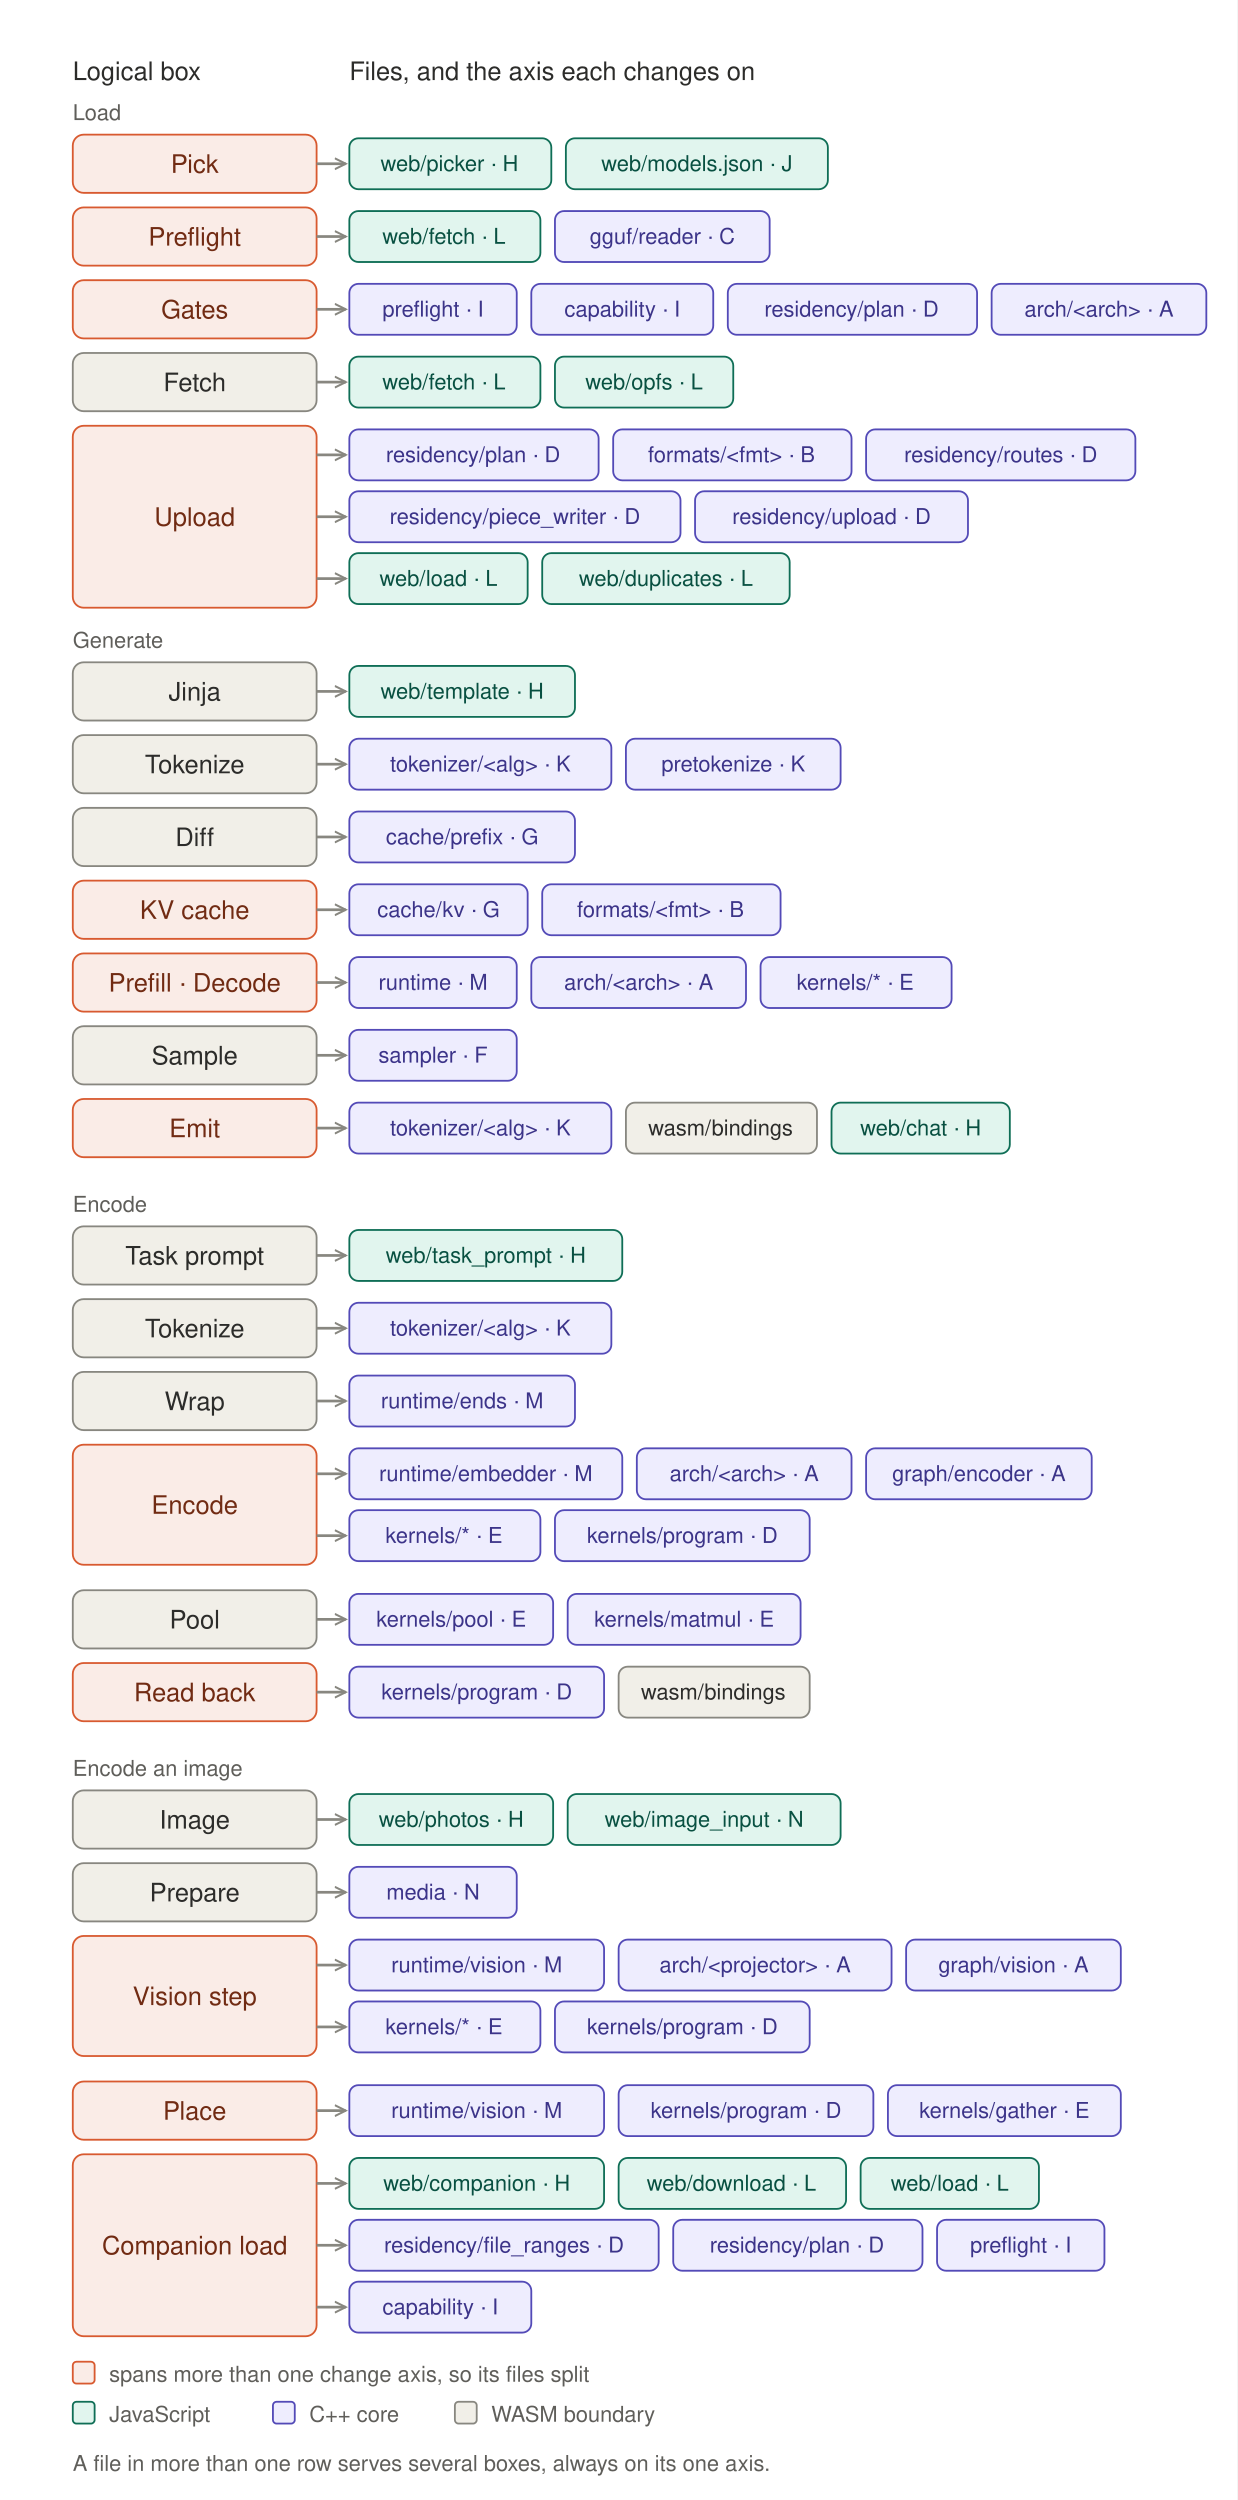
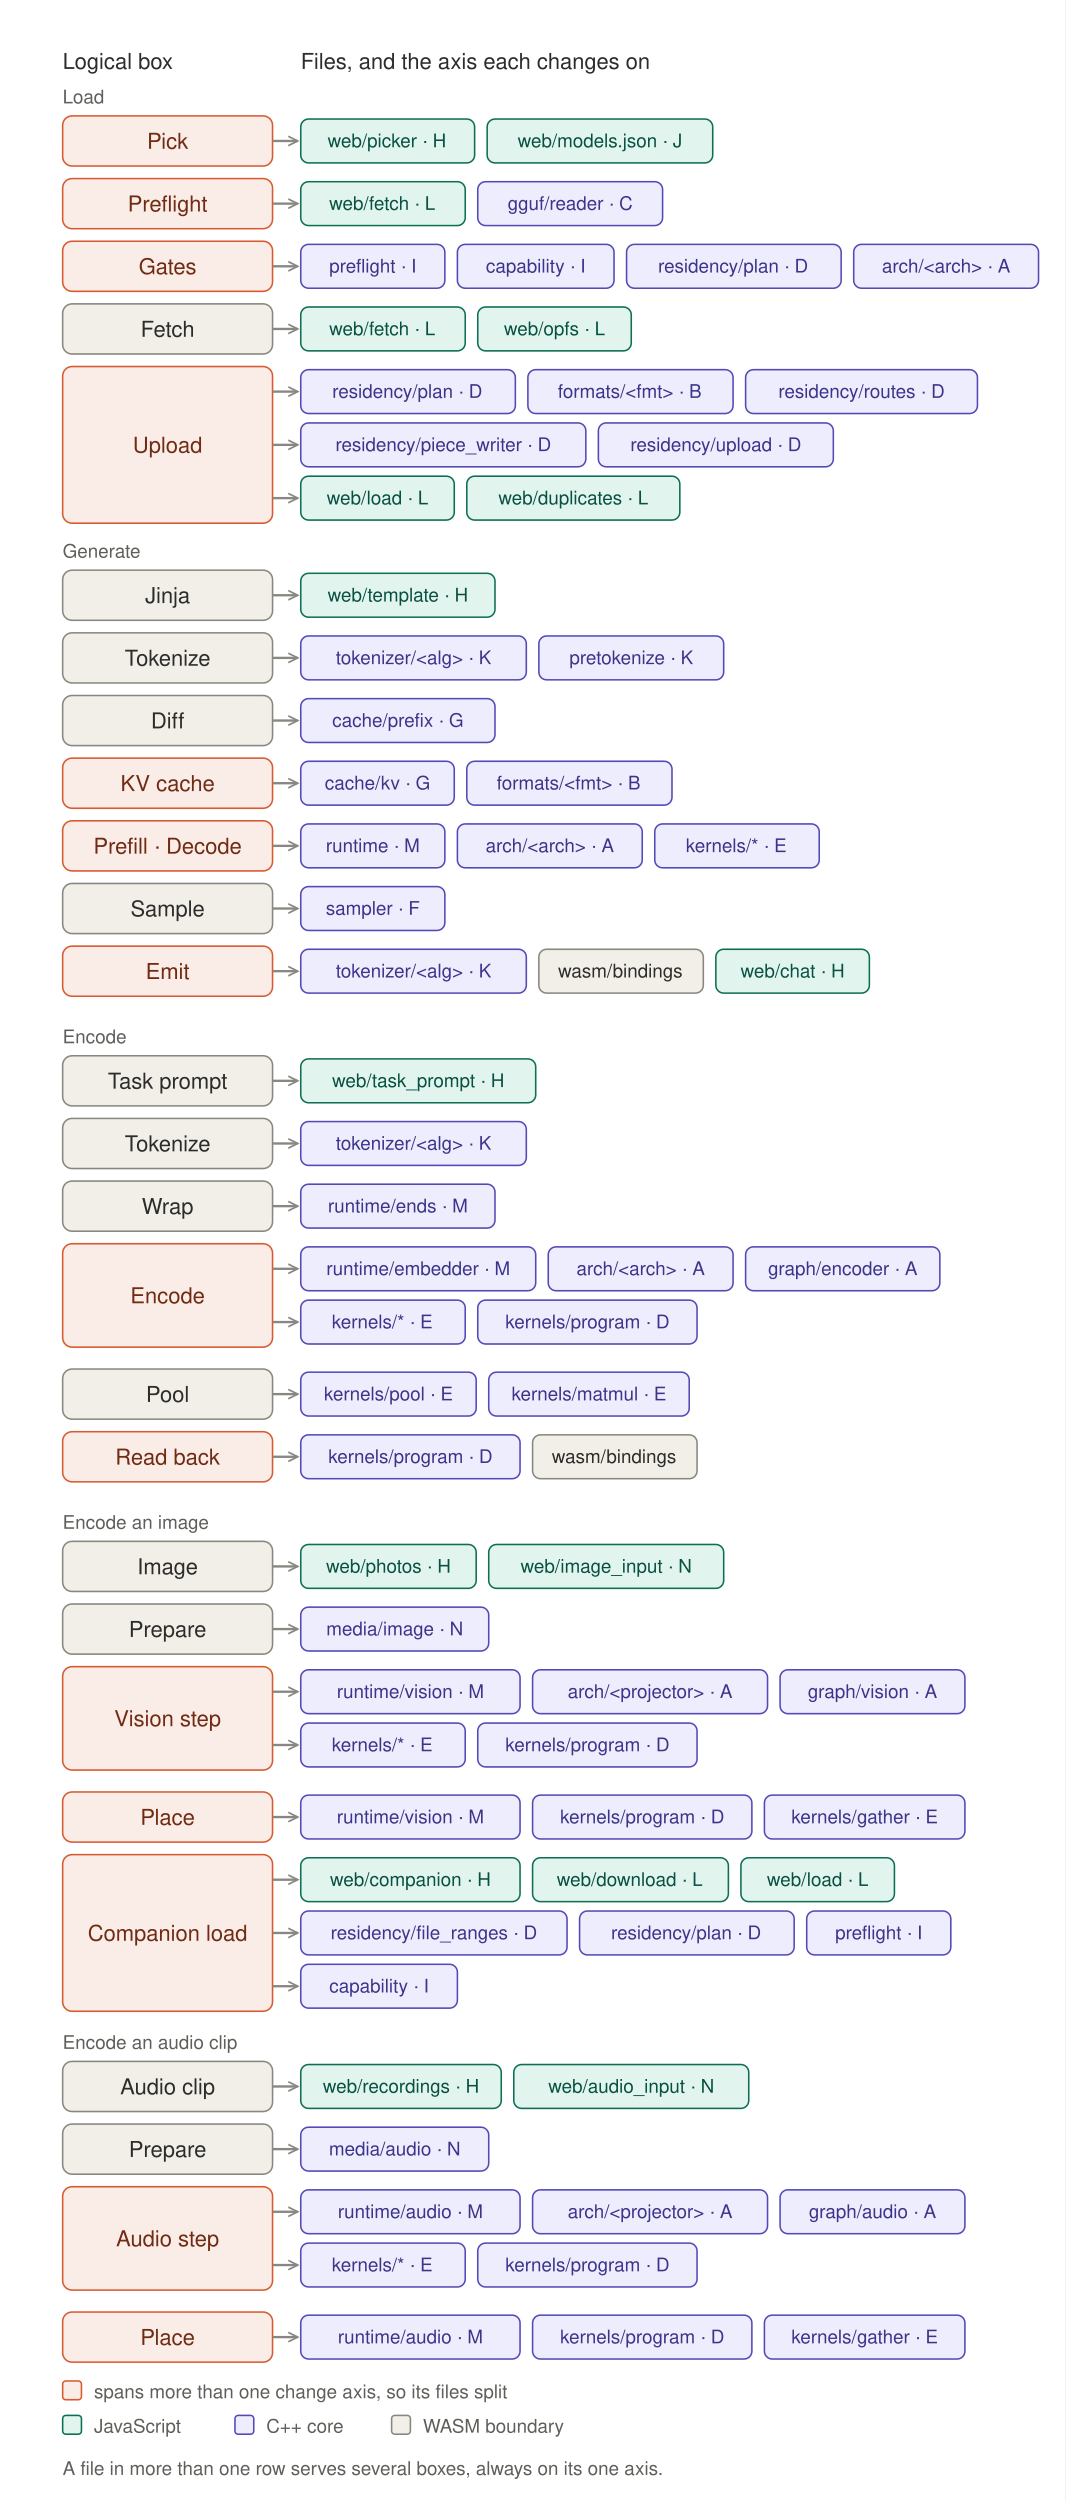
- <svg xmlns="http://www.w3.org/2000/svg" width="680" height="1374" viewBox="0 0 680 1374" role="img">
+ <svg xmlns="http://www.w3.org/2000/svg" width="680" height="1596" viewBox="0 0 680 1596" role="img">
  <style>
  .bg { fill: #FFFFFF; }
  .th { font: 500 14px -apple-system, BlinkMacSystemFont, "Segoe UI", Helvetica, Arial, sans-serif; fill: #2C2C2A; }
  .ts { font: 400 12px -apple-system, BlinkMacSystemFont, "Segoe UI", Helvetica, Arial, sans-serif; fill: #5F5E5A; }
  rect { stroke-width: 1; }
  .coral rect  { fill: #FAECE7; stroke: #D85A30; } .coral text  { fill: #712B13; }
  .gray rect   { fill: #F1EFE8; stroke: #888780; } .gray text   { fill: #2C2C2A; }
  .teal rect   { fill: #E1F5EE; stroke: #0F6E56; } .teal text   { fill: #085041; }
  .purple rect { fill: #EEEDFE; stroke: #534AB7; } .purple text { fill: #3C3489; }
  .arr { stroke: #888780; stroke-width: 1.5; fill: none; }
</style>
  <defs>
    <marker id="a" viewBox="0 0 10 10" refX="8" refY="5" markerWidth="5" markerHeight="5" orient="auto-start-reverse">
      <path d="M 0 1 L 8 5 L 0 9" fill="none" stroke="#888780" stroke-width="1.5" />
    </marker>
  </defs>
-   <rect class="bg" x="0" y="0" width="680" height="1374" />
+   <rect class="bg" x="0" y="0" width="680" height="1596" />
  <text class="th" x="40" y="44">Logical box</text>
  <text class="th" x="192" y="44">Files, and the axis each changes on</text>
  <text class="ts" x="40" y="66">Load</text>
  <g class="coral">
    <rect x="40" y="74" width="134" height="32" rx="6" />
    <text class="th" x="107" y="95" text-anchor="middle">Pick</text>
  </g>
  <line class="arr" x1="174" y1="90" x2="190" y2="90" marker-end="url(#a)" />
  <g class="teal">
    <rect x="192" y="76" width="111" height="28" rx="5" />
    <text class="ts" x="247" y="94" text-anchor="middle">web/picker · H</text>
  </g>
  <g class="teal">
    <rect x="311" y="76" width="144" height="28" rx="5" />
    <text class="ts" x="383" y="94" text-anchor="middle">web/models.json · J</text>
  </g>
  <g class="coral">
    <rect x="40" y="114" width="134" height="32" rx="6" />
    <text class="th" x="107" y="135" text-anchor="middle">Preflight</text>
  </g>
  <line class="arr" x1="174" y1="130" x2="190" y2="130" marker-end="url(#a)" />
  <g class="teal">
    <rect x="192" y="116" width="105" height="28" rx="5" />
    <text class="ts" x="244" y="134" text-anchor="middle">web/fetch · L</text>
  </g>
  <g class="purple">
    <rect x="305" y="116" width="118" height="28" rx="5" />
    <text class="ts" x="364" y="134" text-anchor="middle">gguf/reader · C</text>
  </g>
  <g class="coral">
    <rect x="40" y="154" width="134" height="32" rx="6" />
    <text class="th" x="107" y="175" text-anchor="middle">Gates</text>
  </g>
  <line class="arr" x1="174" y1="170" x2="190" y2="170" marker-end="url(#a)" />
  <g class="purple">
    <rect x="192" y="156" width="92" height="28" rx="5" />
    <text class="ts" x="238" y="174" text-anchor="middle">preflight · I</text>
  </g>
  <g class="purple">
    <rect x="292" y="156" width="100" height="28" rx="5" />
    <text class="ts" x="342" y="174" text-anchor="middle">capability · I</text>
  </g>
  <g class="purple">
    <rect x="400" y="156" width="137" height="28" rx="5" />
    <text class="ts" x="468" y="174" text-anchor="middle">residency/plan · D</text>
  </g>
  <g class="purple">
    <rect x="545" y="156" width="118" height="28" rx="5" />
    <text class="ts" x="604" y="174" text-anchor="middle">arch/&lt;arch&gt; · A</text>
  </g>
  <g class="gray">
    <rect x="40" y="194" width="134" height="32" rx="6" />
    <text class="th" x="107" y="215" text-anchor="middle">Fetch</text>
  </g>
  <line class="arr" x1="174" y1="210" x2="190" y2="210" marker-end="url(#a)" />
  <g class="teal">
    <rect x="192" y="196" width="105" height="28" rx="5" />
    <text class="ts" x="244" y="214" text-anchor="middle">web/fetch · L</text>
  </g>
  <g class="teal">
    <rect x="305" y="196" width="98" height="28" rx="5" />
    <text class="ts" x="354" y="214" text-anchor="middle">web/opfs · L</text>
  </g>
  <g class="coral">
    <rect x="40" y="234" width="134" height="100" rx="6" />
    <text class="th" x="107" y="289" text-anchor="middle">Upload</text>
  </g>
  <line class="arr" x1="174" y1="250" x2="190" y2="250" marker-end="url(#a)" />
  <line class="arr" x1="174" y1="284" x2="190" y2="284" marker-end="url(#a)" />
  <line class="arr" x1="174" y1="318" x2="190" y2="318" marker-end="url(#a)" />
  <g class="purple">
    <rect x="192" y="236" width="137" height="28" rx="5" />
    <text class="ts" x="260" y="254" text-anchor="middle">residency/plan · D</text>
  </g>
  <g class="purple">
    <rect x="337" y="236" width="131" height="28" rx="5" />
    <text class="ts" x="402" y="254" text-anchor="middle">formats/&lt;fmt&gt; · B</text>
  </g>
  <g class="purple">
    <rect x="476" y="236" width="148" height="28" rx="5" />
    <text class="ts" x="550" y="254" text-anchor="middle">residency/routes · D</text>
  </g>
  <g class="purple">
    <rect x="192" y="270" width="182" height="28" rx="5" />
    <text class="ts" x="283" y="288" text-anchor="middle">residency/piece_writer · D</text>
  </g>
  <g class="purple">
    <rect x="382" y="270" width="150" height="28" rx="5" />
    <text class="ts" x="457" y="288" text-anchor="middle">residency/upload · D</text>
  </g>
  <g class="teal">
    <rect x="192" y="304" width="98" height="28" rx="5" />
    <text class="ts" x="241" y="322" text-anchor="middle">web/load · L</text>
  </g>
  <g class="teal">
    <rect x="298" y="304" width="136" height="28" rx="5" />
    <text class="ts" x="366" y="322" text-anchor="middle">web/duplicates · L</text>
  </g>
  <text class="ts" x="40" y="356">Generate</text>
  <g class="gray">
    <rect x="40" y="364" width="134" height="32" rx="6" />
    <text class="th" x="107" y="385" text-anchor="middle">Jinja</text>
  </g>
  <line class="arr" x1="174" y1="380" x2="190" y2="380" marker-end="url(#a)" />
  <g class="teal">
    <rect x="192" y="366" width="124" height="28" rx="5" />
    <text class="ts" x="254" y="384" text-anchor="middle">web/template · H</text>
  </g>
  <g class="gray">
    <rect x="40" y="404" width="134" height="32" rx="6" />
    <text class="th" x="107" y="425" text-anchor="middle">Tokenize</text>
  </g>
  <line class="arr" x1="174" y1="420" x2="190" y2="420" marker-end="url(#a)" />
  <g class="purple">
    <rect x="192" y="406" width="144" height="28" rx="5" />
    <text class="ts" x="264" y="424" text-anchor="middle">tokenizer/&lt;alg&gt; · K</text>
  </g>
  <g class="purple">
    <rect x="344" y="406" width="118" height="28" rx="5" />
    <text class="ts" x="403" y="424" text-anchor="middle">pretokenize · K</text>
  </g>
  <g class="gray">
    <rect x="40" y="444" width="134" height="32" rx="6" />
    <text class="th" x="107" y="465" text-anchor="middle">Diff</text>
  </g>
  <line class="arr" x1="174" y1="460" x2="190" y2="460" marker-end="url(#a)" />
  <g class="purple">
    <rect x="192" y="446" width="124" height="28" rx="5" />
    <text class="ts" x="254" y="464" text-anchor="middle">cache/prefix · G</text>
  </g>
  <g class="coral">
    <rect x="40" y="484" width="134" height="32" rx="6" />
    <text class="th" x="107" y="505" text-anchor="middle">KV cache</text>
  </g>
  <line class="arr" x1="174" y1="500" x2="190" y2="500" marker-end="url(#a)" />
  <g class="purple">
    <rect x="192" y="486" width="98" height="28" rx="5" />
    <text class="ts" x="241" y="504" text-anchor="middle">cache/kv · G</text>
  </g>
  <g class="purple">
    <rect x="298" y="486" width="131" height="28" rx="5" />
    <text class="ts" x="363" y="504" text-anchor="middle">formats/&lt;fmt&gt; · B</text>
  </g>
  <g class="coral">
    <rect x="40" y="524" width="134" height="32" rx="6" />
    <text class="th" x="107" y="545" text-anchor="middle">Prefill · Decode</text>
  </g>
  <line class="arr" x1="174" y1="540" x2="190" y2="540" marker-end="url(#a)" />
  <g class="purple">
    <rect x="192" y="526" width="92" height="28" rx="5" />
    <text class="ts" x="238" y="544" text-anchor="middle">runtime · M</text>
  </g>
  <g class="purple">
    <rect x="292" y="526" width="118" height="28" rx="5" />
    <text class="ts" x="351" y="544" text-anchor="middle">arch/&lt;arch&gt; · A</text>
  </g>
  <g class="purple">
    <rect x="418" y="526" width="105" height="28" rx="5" />
    <text class="ts" x="470" y="544" text-anchor="middle">kernels/* · E</text>
  </g>
  <g class="gray">
    <rect x="40" y="564" width="134" height="32" rx="6" />
    <text class="th" x="107" y="585" text-anchor="middle">Sample</text>
  </g>
  <line class="arr" x1="174" y1="580" x2="190" y2="580" marker-end="url(#a)" />
  <g class="purple">
    <rect x="192" y="566" width="92" height="28" rx="5" />
    <text class="ts" x="238" y="584" text-anchor="middle">sampler · F</text>
  </g>
  <g class="coral">
    <rect x="40" y="604" width="134" height="32" rx="6" />
    <text class="th" x="107" y="625" text-anchor="middle">Emit</text>
  </g>
  <line class="arr" x1="174" y1="620" x2="190" y2="620" marker-end="url(#a)" />
  <g class="purple">
    <rect x="192" y="606" width="144" height="28" rx="5" />
    <text class="ts" x="264" y="624" text-anchor="middle">tokenizer/&lt;alg&gt; · K</text>
  </g>
  <g class="gray">
    <rect x="344" y="606" width="105" height="28" rx="5" />
    <text class="ts" x="396" y="624" text-anchor="middle">wasm/bindings</text>
  </g>
  <g class="teal">
    <rect x="457" y="606" width="98" height="28" rx="5" />
    <text class="ts" x="506" y="624" text-anchor="middle">web/chat · H</text>
  </g>
  <text class="ts" x="40" y="666">Encode</text>
  <g class="gray">
    <rect x="40" y="674" width="134" height="32" rx="6" />
    <text class="th" x="107" y="695" text-anchor="middle">Task prompt</text>
  </g>
  <line class="arr" x1="174" y1="690" x2="190" y2="690" marker-end="url(#a)" />
  <g class="teal">
    <rect x="192" y="676" width="150" height="28" rx="5" />
    <text class="ts" x="267" y="694" text-anchor="middle">web/task_prompt · H</text>
  </g>
  <g class="gray">
    <rect x="40" y="714" width="134" height="32" rx="6" />
    <text class="th" x="107" y="735" text-anchor="middle">Tokenize</text>
  </g>
  <line class="arr" x1="174" y1="730" x2="190" y2="730" marker-end="url(#a)" />
  <g class="purple">
    <rect x="192" y="716" width="144" height="28" rx="5" />
    <text class="ts" x="264" y="734" text-anchor="middle">tokenizer/&lt;alg&gt; · K</text>
  </g>
  <g class="gray">
    <rect x="40" y="754" width="134" height="32" rx="6" />
    <text class="th" x="107" y="775" text-anchor="middle">Wrap</text>
  </g>
  <line class="arr" x1="174" y1="770" x2="190" y2="770" marker-end="url(#a)" />
  <g class="purple">
    <rect x="192" y="756" width="124" height="28" rx="5" />
    <text class="ts" x="254" y="774" text-anchor="middle">runtime/ends · M</text>
  </g>
  <g class="coral">
    <rect x="40" y="794" width="134" height="66" rx="6" />
    <text class="th" x="107" y="832" text-anchor="middle">Encode</text>
  </g>
  <line class="arr" x1="174" y1="810" x2="190" y2="810" marker-end="url(#a)" />
  <line class="arr" x1="174" y1="844" x2="190" y2="844" marker-end="url(#a)" />
  <g class="purple">
    <rect x="192" y="796" width="150" height="28" rx="5" />
    <text class="ts" x="267" y="814" text-anchor="middle">runtime/embedder · M</text>
  </g>
  <g class="purple">
    <rect x="350" y="796" width="118" height="28" rx="5" />
    <text class="ts" x="409" y="814" text-anchor="middle">arch/&lt;arch&gt; · A</text>
  </g>
  <g class="purple">
    <rect x="476" y="796" width="124" height="28" rx="5" />
    <text class="ts" x="538" y="814" text-anchor="middle">graph/encoder · A</text>
  </g>
  <g class="purple">
    <rect x="192" y="830" width="105" height="28" rx="5" />
    <text class="ts" x="244" y="848" text-anchor="middle">kernels/* · E</text>
  </g>
  <g class="purple">
    <rect x="305" y="830" width="140" height="28" rx="5" />
    <text class="ts" x="375" y="848" text-anchor="middle">kernels/program · D</text>
  </g>
  <g class="gray">
    <rect x="40" y="874" width="134" height="32" rx="6" />
    <text class="th" x="107" y="895" text-anchor="middle">Pool</text>
  </g>
  <line class="arr" x1="174" y1="890" x2="190" y2="890" marker-end="url(#a)" />
  <g class="purple">
    <rect x="192" y="876" width="112" height="28" rx="5" />
    <text class="ts" x="248" y="894" text-anchor="middle">kernels/pool · E</text>
  </g>
  <g class="purple">
    <rect x="312" y="876" width="128" height="28" rx="5" />
    <text class="ts" x="376" y="894" text-anchor="middle">kernels/matmul · E</text>
  </g>
  <g class="coral">
    <rect x="40" y="914" width="134" height="32" rx="6" />
    <text class="th" x="107" y="935" text-anchor="middle">Read back</text>
  </g>
  <line class="arr" x1="174" y1="930" x2="190" y2="930" marker-end="url(#a)" />
  <g class="purple">
    <rect x="192" y="916" width="140" height="28" rx="5" />
    <text class="ts" x="262" y="934" text-anchor="middle">kernels/program · D</text>
  </g>
  <g class="gray">
    <rect x="340" y="916" width="105" height="28" rx="5" />
    <text class="ts" x="392" y="934" text-anchor="middle">wasm/bindings</text>
  </g>
  <text class="ts" x="40" y="976">Encode an image</text>
  <g class="gray">
    <rect x="40" y="984" width="134" height="32" rx="6" />
    <text class="th" x="107" y="1005" text-anchor="middle">Image</text>
  </g>
  <line class="arr" x1="174" y1="1000" x2="190" y2="1000" marker-end="url(#a)" />
  <g class="teal">
    <rect x="192" y="986" width="112" height="28" rx="5" />
    <text class="ts" x="248" y="1004" text-anchor="middle">web/photos · H</text>
  </g>
  <g class="teal">
    <rect x="312" y="986" width="150" height="28" rx="5" />
    <text class="ts" x="387" y="1004" text-anchor="middle">web/image_input · N</text>
  </g>
  <g class="gray">
    <rect x="40" y="1024" width="134" height="32" rx="6" />
    <text class="th" x="107" y="1045" text-anchor="middle">Prepare</text>
  </g>
  <line class="arr" x1="174" y1="1040" x2="190" y2="1040" marker-end="url(#a)" />
  <g class="purple">
-     <rect x="192" y="1026" width="92" height="28" rx="5" />
-     <text class="ts" x="238" y="1044" text-anchor="middle">media · N</text>
+     <rect x="192" y="1026" width="120" height="28" rx="5" />
+     <text class="ts" x="252" y="1044" text-anchor="middle">media/image · N</text>
  </g>
  <g class="coral">
    <rect x="40" y="1064" width="134" height="66" rx="6" />
    <text class="th" x="107" y="1102" text-anchor="middle">Vision step</text>
  </g>
  <line class="arr" x1="174" y1="1080" x2="190" y2="1080" marker-end="url(#a)" />
  <line class="arr" x1="174" y1="1114" x2="190" y2="1114" marker-end="url(#a)" />
  <g class="purple">
    <rect x="192" y="1066" width="140" height="28" rx="5" />
    <text class="ts" x="262" y="1084" text-anchor="middle">runtime/vision · M</text>
  </g>
  <g class="purple">
    <rect x="340" y="1066" width="150" height="28" rx="5" />
    <text class="ts" x="415" y="1084" text-anchor="middle">arch/&lt;projector&gt; · A</text>
  </g>
  <g class="purple">
    <rect x="498" y="1066" width="118" height="28" rx="5" />
    <text class="ts" x="557" y="1084" text-anchor="middle">graph/vision · A</text>
  </g>
  <g class="purple">
    <rect x="192" y="1100" width="105" height="28" rx="5" />
    <text class="ts" x="244" y="1118" text-anchor="middle">kernels/* · E</text>
  </g>
  <g class="purple">
    <rect x="305" y="1100" width="140" height="28" rx="5" />
    <text class="ts" x="375" y="1118" text-anchor="middle">kernels/program · D</text>
  </g>
  <g class="coral">
    <rect x="40" y="1144" width="134" height="32" rx="6" />
    <text class="th" x="107" y="1165" text-anchor="middle">Place</text>
  </g>
  <line class="arr" x1="174" y1="1160" x2="190" y2="1160" marker-end="url(#a)" />
  <g class="purple">
    <rect x="192" y="1146" width="140" height="28" rx="5" />
    <text class="ts" x="262" y="1164" text-anchor="middle">runtime/vision · M</text>
  </g>
  <g class="purple">
    <rect x="340" y="1146" width="140" height="28" rx="5" />
    <text class="ts" x="410" y="1164" text-anchor="middle">kernels/program · D</text>
  </g>
  <g class="purple">
    <rect x="488" y="1146" width="128" height="28" rx="5" />
    <text class="ts" x="552" y="1164" text-anchor="middle">kernels/gather · E</text>
  </g>
  <g class="coral">
    <rect x="40" y="1184" width="134" height="100" rx="6" />
    <text class="th" x="107" y="1239" text-anchor="middle">Companion load</text>
  </g>
  <line class="arr" x1="174" y1="1200" x2="190" y2="1200" marker-end="url(#a)" />
  <line class="arr" x1="174" y1="1234" x2="190" y2="1234" marker-end="url(#a)" />
  <line class="arr" x1="174" y1="1268" x2="190" y2="1268" marker-end="url(#a)" />
  <g class="teal">
    <rect x="192" y="1186" width="140" height="28" rx="5" />
    <text class="ts" x="262" y="1204" text-anchor="middle">web/companion · H</text>
  </g>
  <g class="teal">
    <rect x="340" y="1186" width="125" height="28" rx="5" />
    <text class="ts" x="402" y="1204" text-anchor="middle">web/download · L</text>
  </g>
  <g class="teal">
    <rect x="473" y="1186" width="98" height="28" rx="5" />
    <text class="ts" x="522" y="1204" text-anchor="middle">web/load · L</text>
  </g>
  <g class="purple">
    <rect x="192" y="1220" width="170" height="28" rx="5" />
    <text class="ts" x="277" y="1238" text-anchor="middle">residency/file_ranges · D</text>
  </g>
  <g class="purple">
    <rect x="370" y="1220" width="137" height="28" rx="5" />
    <text class="ts" x="438" y="1238" text-anchor="middle">residency/plan · D</text>
  </g>
  <g class="purple">
    <rect x="515" y="1220" width="92" height="28" rx="5" />
    <text class="ts" x="561" y="1238" text-anchor="middle">preflight · I</text>
  </g>
  <g class="purple">
    <rect x="192" y="1254" width="100" height="28" rx="5" />
    <text class="ts" x="242" y="1272" text-anchor="middle">capability · I</text>
  </g>
-   <g class="coral">
-     <rect x="40" y="1298" width="12" height="12" rx="2" />
-   </g>
-   <text class="ts" x="60" y="1309">spans more than one change axis, so its files split</text>
-   <g class="teal">
-     <rect x="40" y="1320" width="12" height="12" rx="2" />
-   </g>
-   <text class="ts" x="60" y="1331">JavaScript</text>
-   <g class="purple">
-     <rect x="150" y="1320" width="12" height="12" rx="2" />
-   </g>
-   <text class="ts" x="170" y="1331">C++ core</text>
-   <g class="gray">
-     <rect x="250" y="1320" width="12" height="12" rx="2" />
-   </g>
-   <text class="ts" x="270" y="1331">WASM boundary</text>
-   <text class="ts" x="40" y="1358">A file in more than one row serves several boxes, always on its one axis.</text>
+   <text class="ts" x="40" y="1308">Encode an audio clip</text>
+   <g class="gray">
+     <rect x="40" y="1316" width="134" height="32" rx="6" />
+     <text class="th" x="107" y="1337" text-anchor="middle">Audio clip</text>
+   </g>
+   <line class="arr" x1="174" y1="1332" x2="190" y2="1332" marker-end="url(#a)" />
+   <g class="teal">
+     <rect x="192" y="1318" width="128" height="28" rx="5" />
+     <text class="ts" x="256" y="1336" text-anchor="middle">web/recordings · H</text>
+   </g>
+   <g class="teal">
+     <rect x="328" y="1318" width="150" height="28" rx="5" />
+     <text class="ts" x="403" y="1336" text-anchor="middle">web/audio_input · N</text>
+   </g>
+   <g class="gray">
+     <rect x="40" y="1356" width="134" height="32" rx="6" />
+     <text class="th" x="107" y="1377" text-anchor="middle">Prepare</text>
+   </g>
+   <line class="arr" x1="174" y1="1372" x2="190" y2="1372" marker-end="url(#a)" />
+   <g class="purple">
+     <rect x="192" y="1358" width="120" height="28" rx="5" />
+     <text class="ts" x="252" y="1376" text-anchor="middle">media/audio · N</text>
+   </g>
+   <g class="coral">
+     <rect x="40" y="1396" width="134" height="66" rx="6" />
+     <text class="th" x="107" y="1434" text-anchor="middle">Audio step</text>
+   </g>
+   <line class="arr" x1="174" y1="1412" x2="190" y2="1412" marker-end="url(#a)" />
+   <line class="arr" x1="174" y1="1446" x2="190" y2="1446" marker-end="url(#a)" />
+   <g class="purple">
+     <rect x="192" y="1398" width="140" height="28" rx="5" />
+     <text class="ts" x="262" y="1416" text-anchor="middle">runtime/audio · M</text>
+   </g>
+   <g class="purple">
+     <rect x="340" y="1398" width="150" height="28" rx="5" />
+     <text class="ts" x="415" y="1416" text-anchor="middle">arch/&lt;projector&gt; · A</text>
+   </g>
+   <g class="purple">
+     <rect x="498" y="1398" width="118" height="28" rx="5" />
+     <text class="ts" x="557" y="1416" text-anchor="middle">graph/audio · A</text>
+   </g>
+   <g class="purple">
+     <rect x="192" y="1432" width="105" height="28" rx="5" />
+     <text class="ts" x="244" y="1450" text-anchor="middle">kernels/* · E</text>
+   </g>
+   <g class="purple">
+     <rect x="305" y="1432" width="140" height="28" rx="5" />
+     <text class="ts" x="375" y="1450" text-anchor="middle">kernels/program · D</text>
+   </g>
+   <g class="coral">
+     <rect x="40" y="1476" width="134" height="32" rx="6" />
+     <text class="th" x="107" y="1497" text-anchor="middle">Place</text>
+   </g>
+   <line class="arr" x1="174" y1="1492" x2="190" y2="1492" marker-end="url(#a)" />
+   <g class="purple">
+     <rect x="192" y="1478" width="140" height="28" rx="5" />
+     <text class="ts" x="262" y="1496" text-anchor="middle">runtime/audio · M</text>
+   </g>
+   <g class="purple">
+     <rect x="340" y="1478" width="140" height="28" rx="5" />
+     <text class="ts" x="410" y="1496" text-anchor="middle">kernels/program · D</text>
+   </g>
+   <g class="purple">
+     <rect x="488" y="1478" width="128" height="28" rx="5" />
+     <text class="ts" x="552" y="1496" text-anchor="middle">kernels/gather · E</text>
+   </g>
+   <g class="coral">
+     <rect x="40" y="1520" width="12" height="12" rx="2" />
+   </g>
+   <text class="ts" x="60" y="1531">spans more than one change axis, so its files split</text>
+   <g class="teal">
+     <rect x="40" y="1542" width="12" height="12" rx="2" />
+   </g>
+   <text class="ts" x="60" y="1553">JavaScript</text>
+   <g class="purple">
+     <rect x="150" y="1542" width="12" height="12" rx="2" />
+   </g>
+   <text class="ts" x="170" y="1553">C++ core</text>
+   <g class="gray">
+     <rect x="250" y="1542" width="12" height="12" rx="2" />
+   </g>
+   <text class="ts" x="270" y="1553">WASM boundary</text>
+   <text class="ts" x="40" y="1580">A file in more than one row serves several boxes, always on its one axis.</text>
</svg>
